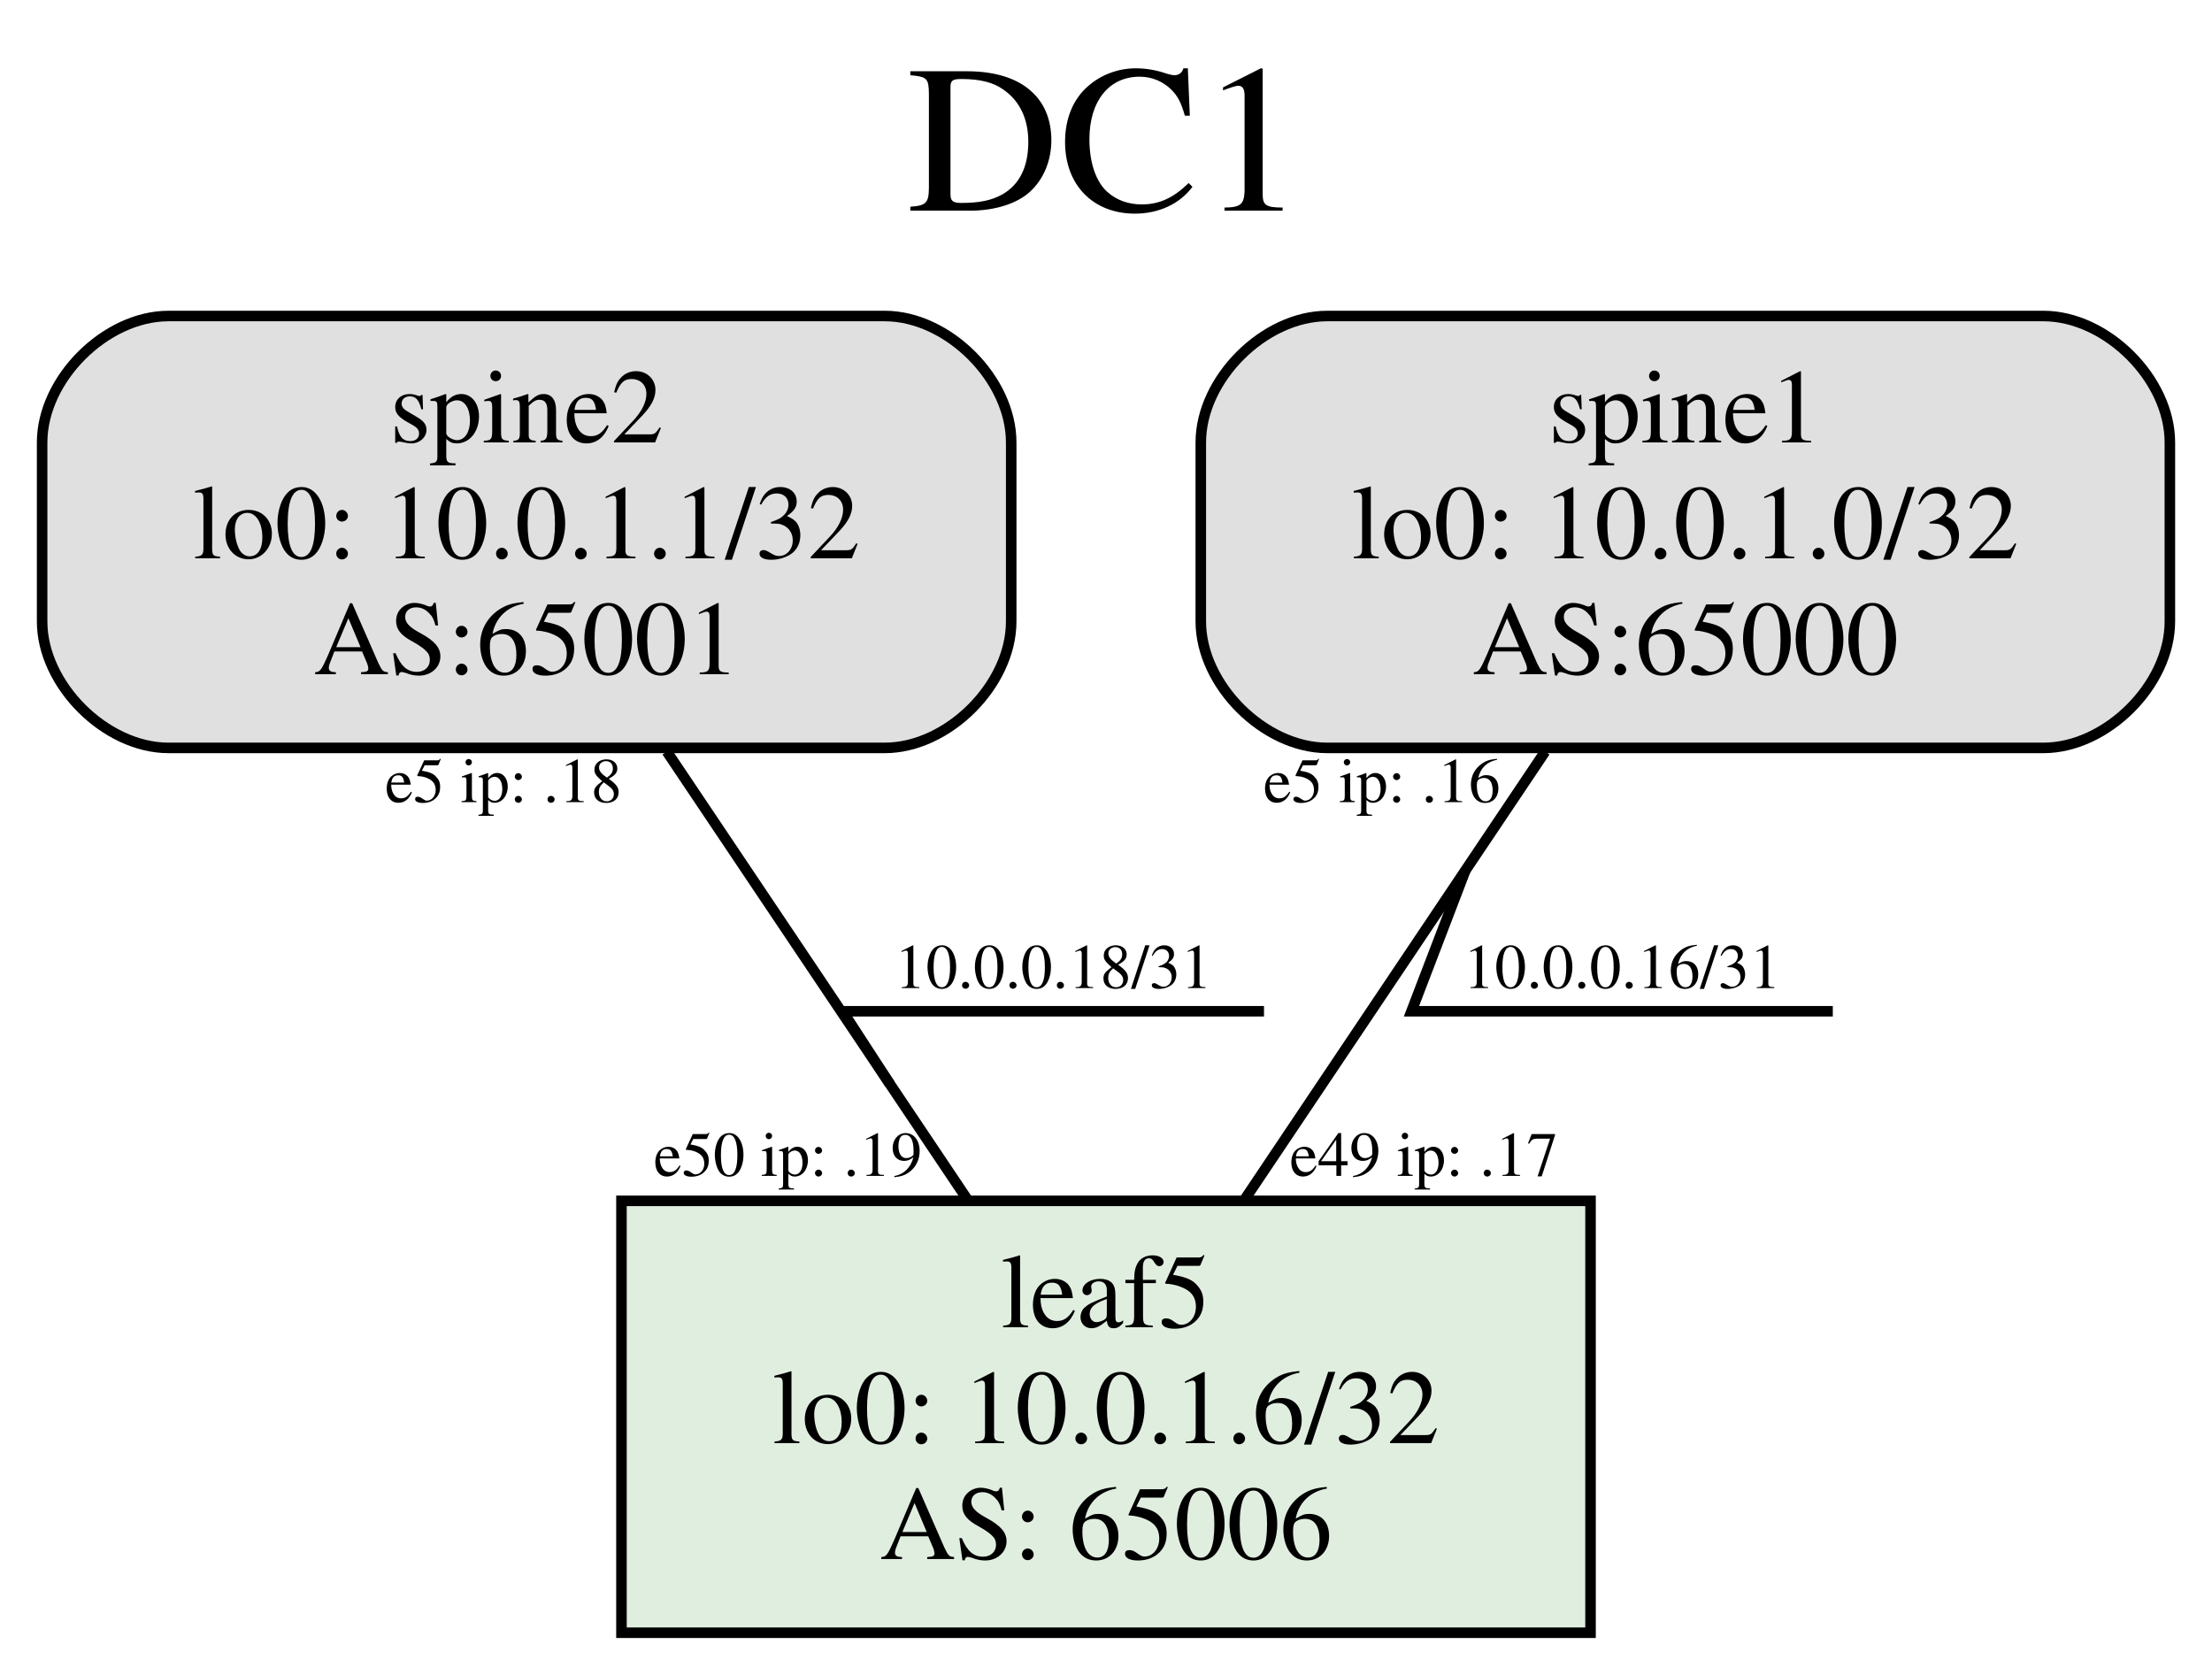
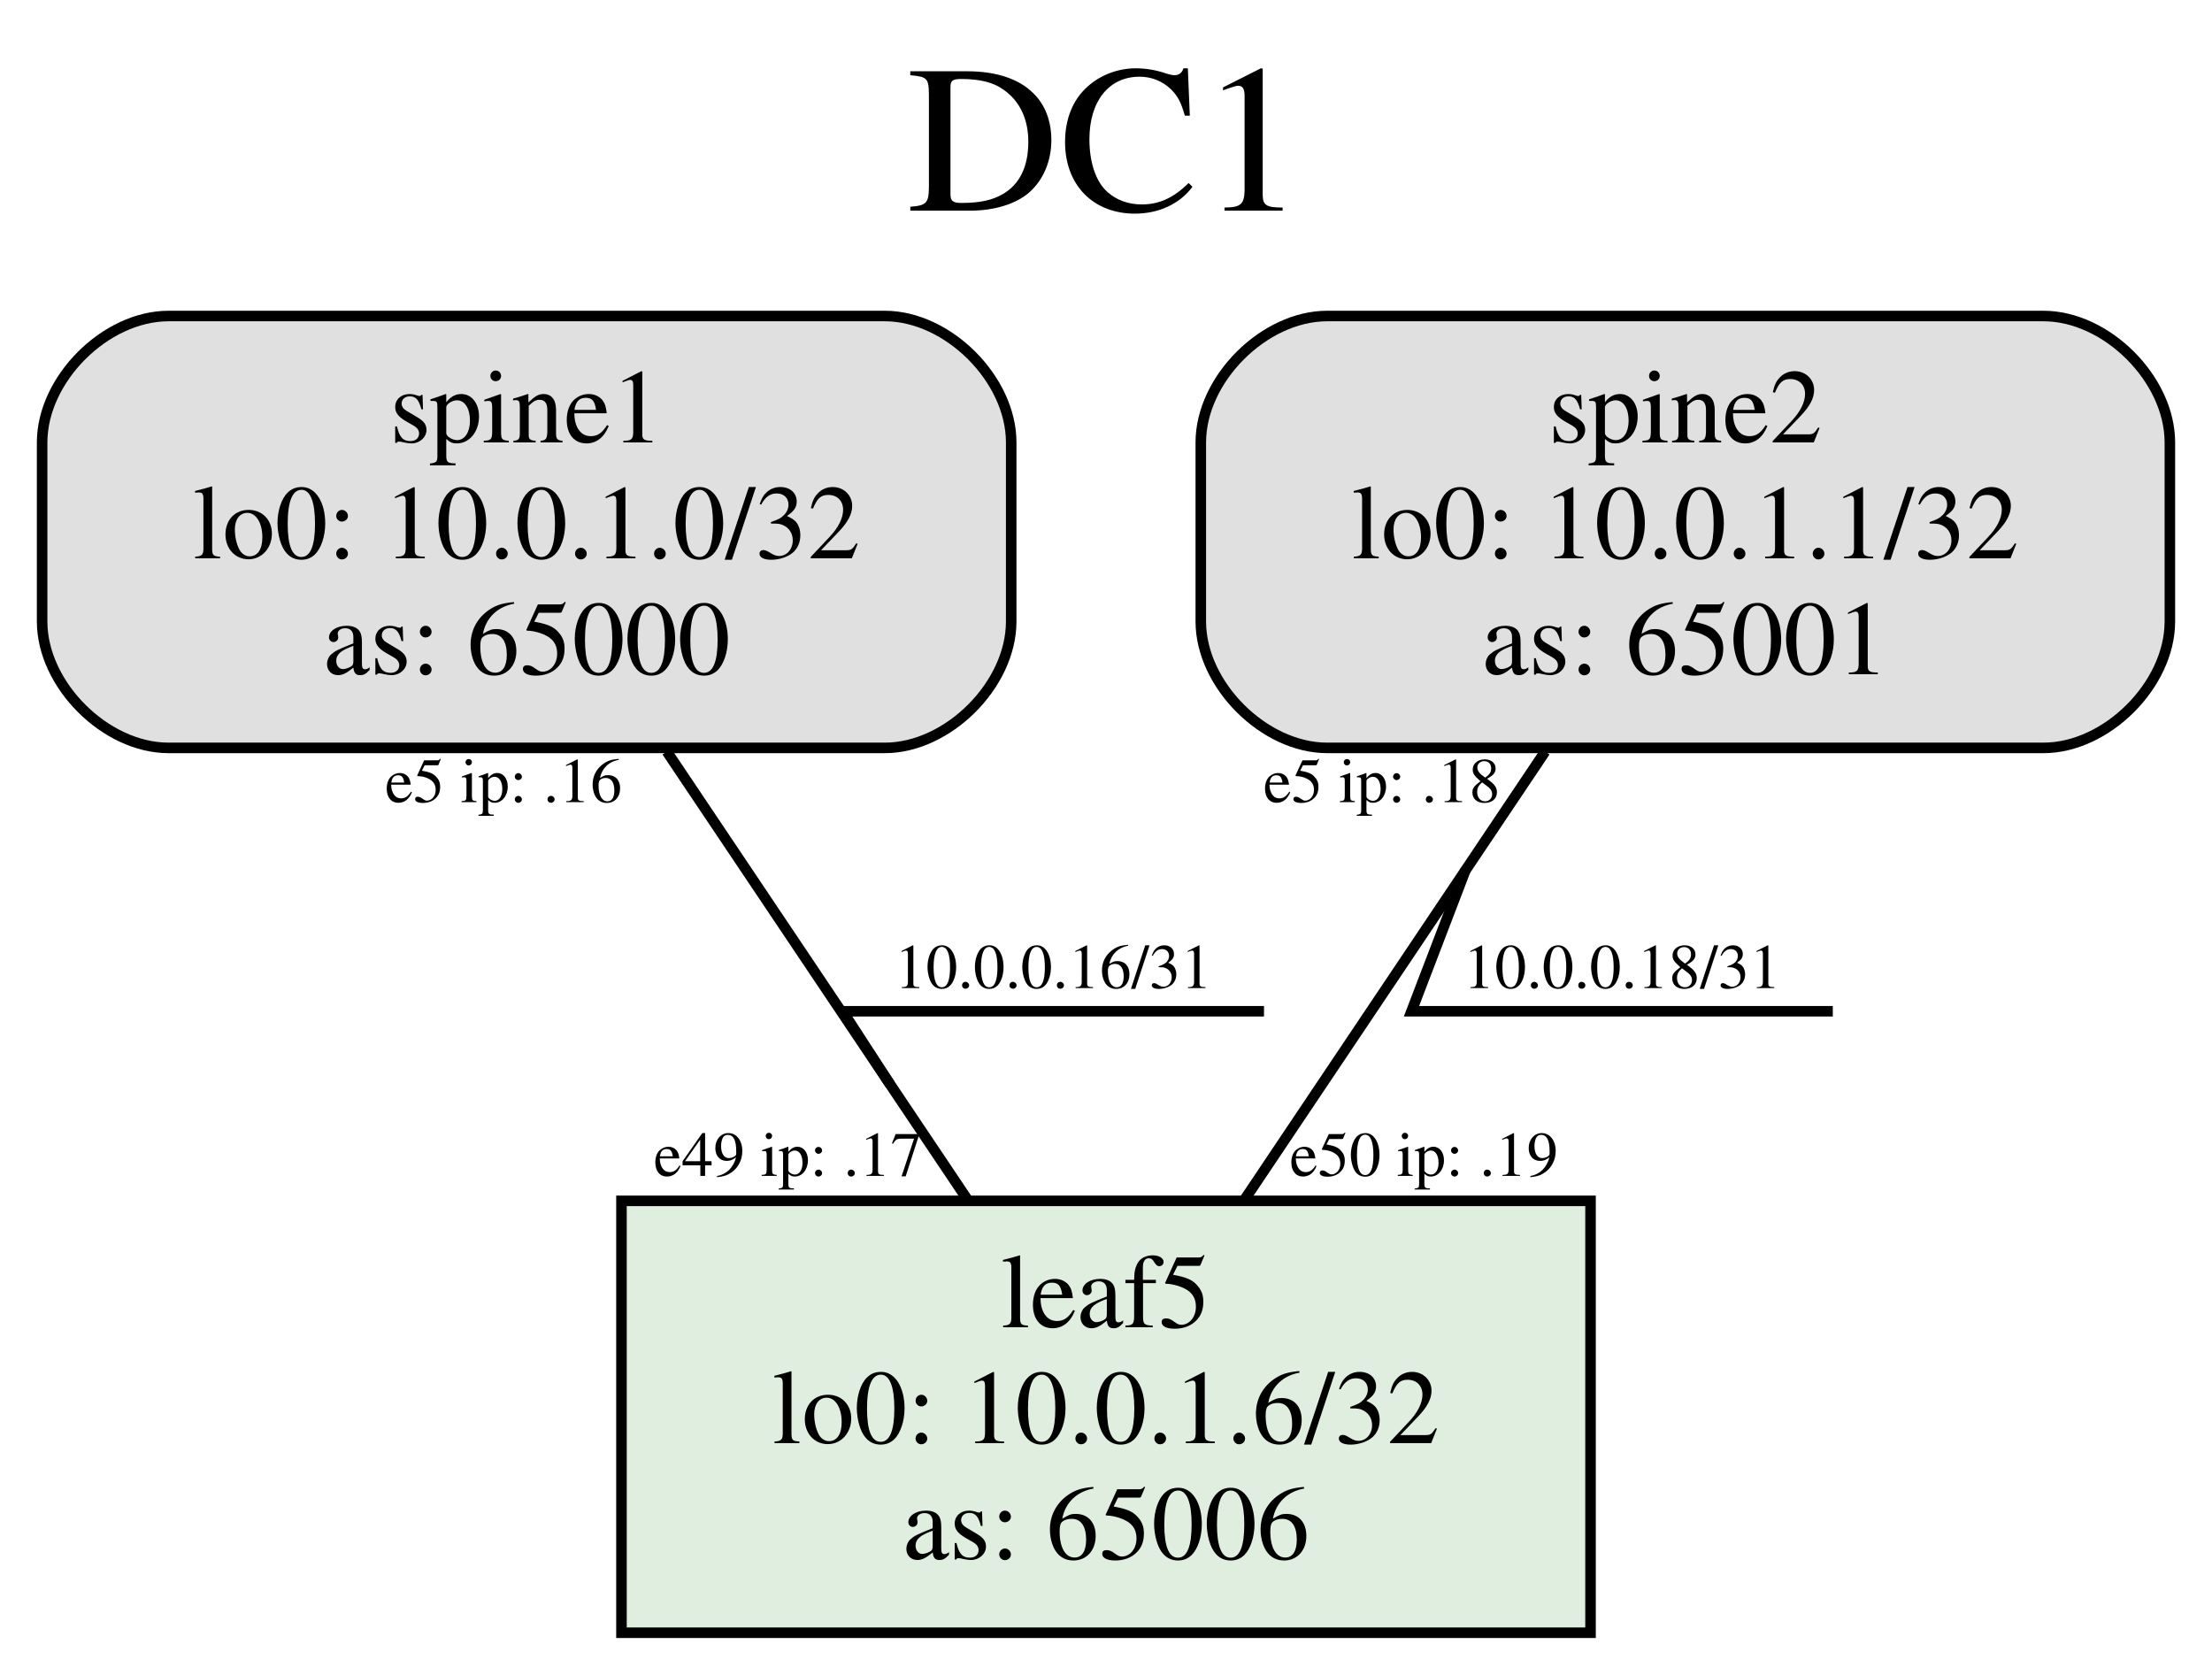
<svg xmlns="http://www.w3.org/2000/svg" xmlns:xlink="http://www.w3.org/1999/xlink" width="210pt" height="159pt" viewBox="0.00 0.00 210.00 159.00">
  <g id="graph0" class="graph" transform="scale(1 1) rotate(0) translate(4 155)">
    <polygon fill="white" stroke="transparent" points="-4,4 -4,-155 206,-155 206,4 -4,4" />
    <text text-anchor="middle" x="101" y="-135" font-family="Times,serif" font-size="20.00">DC1</text>
    <g id="node1" class="node">
      <path fill="#e0e0e0" stroke="black" d="M80,-125C80,-125 12,-125 12,-125 6,-125 0,-119 0,-113 0,-113 0,-96 0,-96 0,-90 6,-84 12,-84 12,-84 80,-84 80,-84 86,-84 92,-90 92,-96 92,-96 92,-113 92,-113 92,-119 86,-125 80,-125" />
-       <text text-anchor="middle" x="46" y="-113" font-family="Times,serif" font-size="10.00">spine2</text>
-       <text text-anchor="middle" x="46" y="-102" font-family="Times,serif" font-size="10.00">lo0: 10.0.1.1/32</text>
-       <text text-anchor="middle" x="46" y="-91" font-family="Times,serif" font-size="10.00">AS:65001</text>
+       <text text-anchor="middle" x="46" y="-113" font-family="Times,serif" font-size="10.00">spine1</text>
+       <text text-anchor="middle" x="46" y="-102" font-family="Times,serif" font-size="10.00">lo0: 10.0.1.0/32</text>
+       <text text-anchor="middle" x="46" y="-91" font-family="Times,serif" font-size="10.00">as: 65000</text>
    </g>
    <g id="node2" class="node">
      <g id="a_node2">
-         <a xlink:href="../config/leaf5.txt" xlink:title="leaf5&#10;lo0: 10.0.1.6/32&#10;AS: 65006">
+         <a xlink:href="../config/leaf5.txt" xlink:title="leaf5&#10;lo0: 10.0.1.6/32&#10;as: 65006&#10;">
          <polygon fill="#e0eee0" stroke="black" points="147,-41 55,-41 55,0 147,0 147,-41" />
          <text text-anchor="middle" x="101" y="-29" font-family="Times,serif" font-size="10.00">leaf5</text>
          <text text-anchor="middle" x="101" y="-18" font-family="Times,serif" font-size="10.00">lo0: 10.0.1.6/32</text>
-           <text text-anchor="middle" x="101" y="-7" font-family="Times,serif" font-size="10.00">AS: 65006</text>
+           <text text-anchor="middle" x="101" y="-7" font-family="Times,serif" font-size="10.00">as: 65006</text>
        </a>
      </g>
    </g>
    <g id="edge1" class="edge">
      <path fill="none" stroke="black" d="M59.31,-83.65C67.96,-70.76 79.19,-54.02 87.81,-41.17" />
-       <text text-anchor="middle" x="96" y="-61.2" font-family="Times,serif" font-size="6.00">10.0.0.18/31</text>
+       <text text-anchor="middle" x="96" y="-61.2" font-family="Times,serif" font-size="6.00">10.0.0.16/31</text>
      <polyline fill="none" stroke="black" points="116,-59 76,-59 80.48,-52.09 " />
-       <text text-anchor="middle" x="70.81" y="-43.37" font-family="Times,serif" font-size="6.00">e50 ip: .19</text>
-       <text text-anchor="middle" x="43.81" y="-78.85" font-family="Times,serif" font-size="6.00">e5 ip: .18</text>
+       <text text-anchor="middle" x="70.81" y="-43.37" font-family="Times,serif" font-size="6.00">e49 ip: .17</text>
+       <text text-anchor="middle" x="43.81" y="-78.85" font-family="Times,serif" font-size="6.00">e5 ip: .16</text>
    </g>
    <g id="node3" class="node">
      <path fill="#e0e0e0" stroke="black" d="M190,-125C190,-125 122,-125 122,-125 116,-125 110,-119 110,-113 110,-113 110,-96 110,-96 110,-90 116,-84 122,-84 122,-84 190,-84 190,-84 196,-84 202,-90 202,-96 202,-96 202,-113 202,-113 202,-119 196,-125 190,-125" />
-       <text text-anchor="middle" x="156" y="-113" font-family="Times,serif" font-size="10.00">spine1</text>
-       <text text-anchor="middle" x="156" y="-102" font-family="Times,serif" font-size="10.00">lo0: 10.0.1.0/32</text>
-       <text text-anchor="middle" x="156" y="-91" font-family="Times,serif" font-size="10.00">AS:65000</text>
+       <text text-anchor="middle" x="156" y="-113" font-family="Times,serif" font-size="10.00">spine2</text>
+       <text text-anchor="middle" x="156" y="-102" font-family="Times,serif" font-size="10.00">lo0: 10.0.1.1/32</text>
+       <text text-anchor="middle" x="156" y="-91" font-family="Times,serif" font-size="10.00">as: 65001</text>
    </g>
    <g id="edge2" class="edge">
      <path fill="none" stroke="black" d="M142.69,-83.65C134.04,-70.76 122.81,-54.02 114.19,-41.17" />
-       <text text-anchor="middle" x="150" y="-61.2" font-family="Times,serif" font-size="6.00">10.0.0.16/31</text>
+       <text text-anchor="middle" x="150" y="-61.2" font-family="Times,serif" font-size="6.00">10.0.0.18/31</text>
      <polyline fill="none" stroke="black" points="170,-59 130,-59 135.12,-72.37 " />
-       <text text-anchor="middle" x="131.19" y="-43.37" font-family="Times,serif" font-size="6.00">e49 ip: .17</text>
-       <text text-anchor="middle" x="127.19" y="-78.85" font-family="Times,serif" font-size="6.00">e5 ip: .16</text>
+       <text text-anchor="middle" x="131.19" y="-43.37" font-family="Times,serif" font-size="6.00">e50 ip: .19</text>
+       <text text-anchor="middle" x="127.19" y="-78.85" font-family="Times,serif" font-size="6.00">e5 ip: .18</text>
    </g>
  </g>
</svg>
